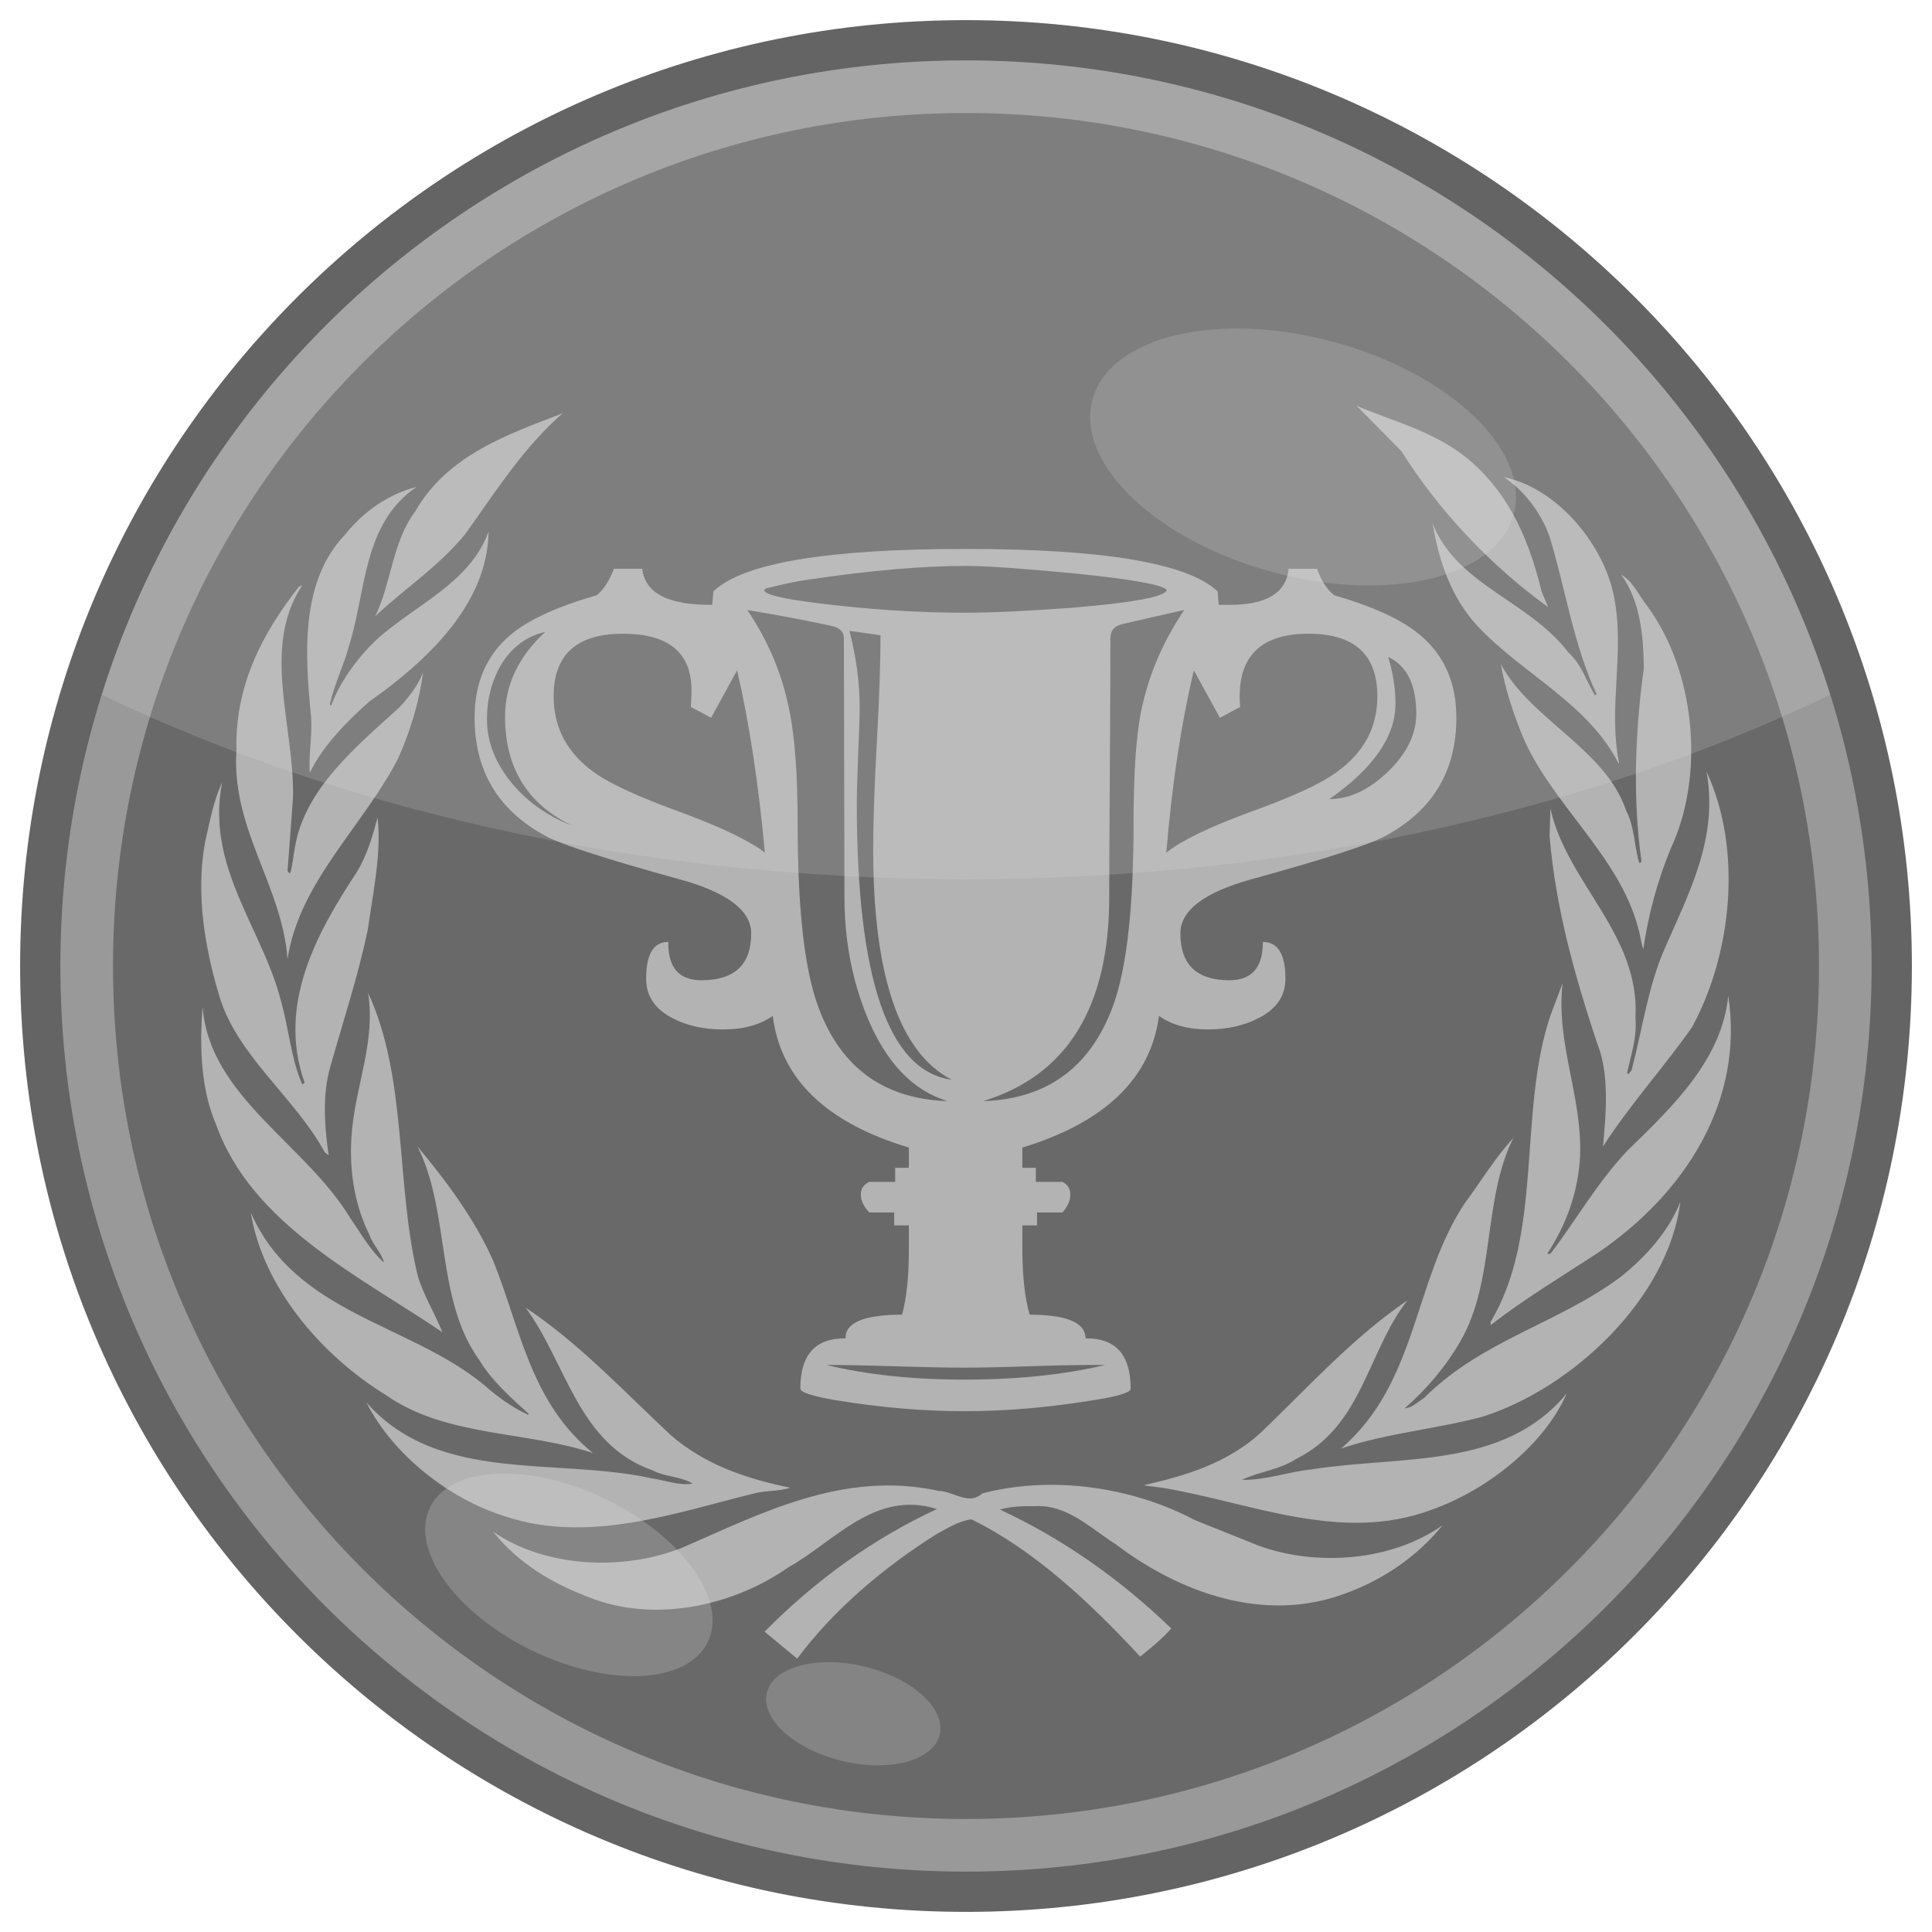
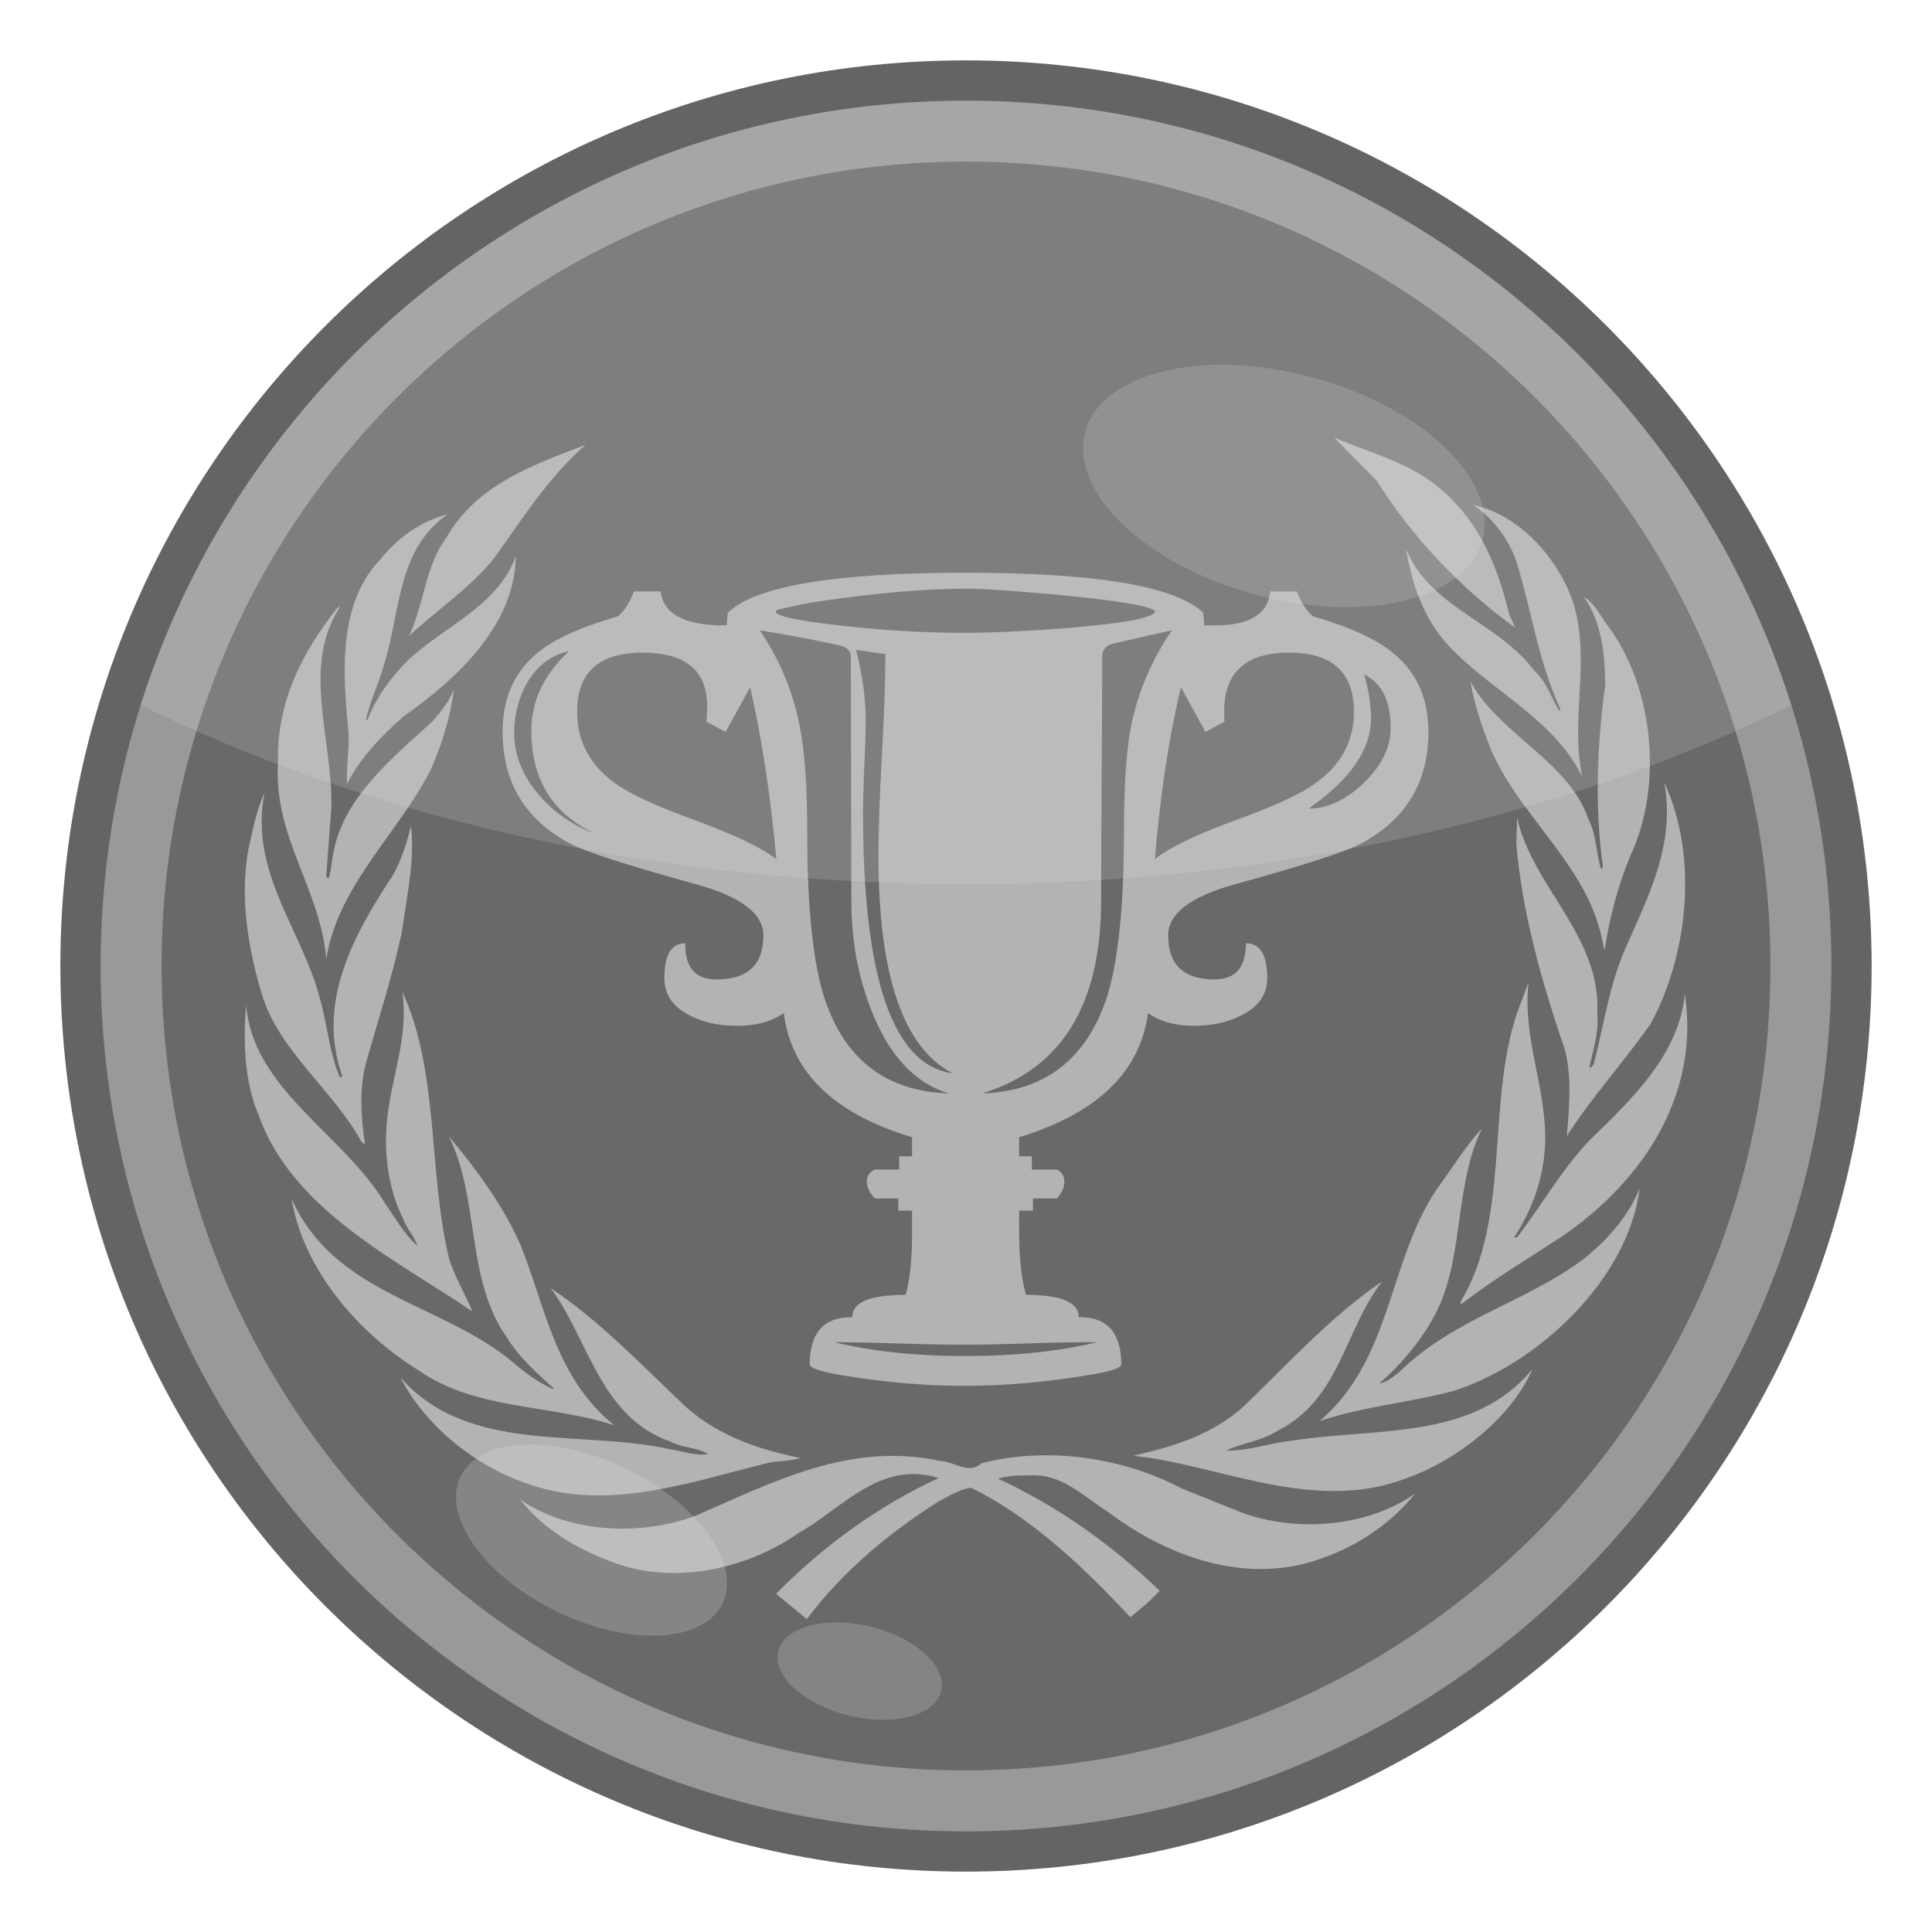
<svg xmlns="http://www.w3.org/2000/svg" version="1.0" width="100%" height="100%" viewBox="0 0 48 48" id="svg2383">
-   <defs id="defs2385">
-     <style type="text/css" id="style3433" />
-   </defs>
-   <g id="layer1">
-     <path d="M 47,24 C 47,36.703 36.703,47 24,47 C 11.297,47 1,36.703 1,24 C 1,11.297 11.297,1 24,1 C 36.703,1 47,11.297 47,24 L 47,24 z" id="path2393" style="opacity:1;fill:#999999;fill-opacity:1;fill-rule:evenodd;stroke:none;stroke-width:2;stroke-linecap:butt;stroke-linejoin:miter;marker:none;marker-start:none;marker-mid:none;marker-end:none;stroke-miterlimit:4;stroke-dasharray:none;stroke-dashoffset:0;stroke-opacity:1;visibility:visible;display:inline;overflow:visible;enable-background:accumulate" />
-     <path d="M 47,24 C 47,36.703 36.703,47 24,47 C 11.297,47 1,36.703 1,24 C 1,11.297 11.297,1 24,1 C 36.703,1 47,11.297 47,24 L 47,24 z" transform="matrix(0.9214043,0,0,0.9214043,1.886298,1.886298)" id="path3464" style="opacity:1;fill:#696969;fill-opacity:1;fill-rule:evenodd;stroke:none;stroke-width:2;stroke-linecap:butt;stroke-linejoin:miter;marker:none;marker-start:none;marker-mid:none;marker-end:none;stroke-miterlimit:4;stroke-dasharray:none;stroke-dashoffset:0;stroke-opacity:1;visibility:visible;display:inline;overflow:visible;enable-background:accumulate" />
-     <path d="M 33.704,10.082 L 34.82,11.211 C 35.733,12.672 37.034,14.056 38.465,15.085 L 38.304,14.709 C 38.016,13.525 37.57,12.382 36.584,11.5 C 35.744,10.746 34.685,10.498 33.704,10.082 z M 13.979,10.267 C 12.632,10.791 11.126,11.292 10.313,12.71 C 9.742,13.476 9.728,14.472 9.325,15.307 C 10.071,14.607 10.912,14.068 11.57,13.254 C 12.304,12.231 12.99,11.134 13.979,10.267 z M 37.367,11.856 C 37.9,12.213 38.299,12.769 38.499,13.335 C 38.899,14.64 39.092,16.018 39.665,17.243 L 39.628,17.276 C 39.413,16.934 39.307,16.519 38.973,16.218 C 37.975,14.91 36.236,14.567 35.592,13.015 C 35.755,13.942 36.04,14.817 36.691,15.535 C 37.815,16.746 39.447,17.461 40.216,18.973 L 40.226,18.96 C 39.939,17.532 40.394,16.156 40.082,14.742 C 39.809,13.492 38.676,12.124 37.367,11.856 z M 10.347,12.098 C 9.66,12.273 9.05,12.689 8.569,13.287 C 7.46,14.45 7.573,16.239 7.729,17.807 C 7.761,18.293 7.664,18.748 7.695,19.202 C 8.021,18.535 8.593,17.943 9.184,17.424 C 10.618,16.414 12.117,15.003 12.138,13.207 C 11.674,14.5 10.272,15.045 9.325,15.919 C 8.839,16.396 8.448,16.947 8.226,17.531 L 8.193,17.505 C 8.309,16.988 8.545,16.524 8.68,16.019 C 9.103,14.655 9.014,13.014 10.347,12.098 z M 40.277,14.275 C 40.746,14.93 40.829,15.752 40.841,16.597 C 40.627,18.159 40.558,19.812 40.781,21.392 C 40.781,21.42 40.754,21.439 40.727,21.439 C 40.598,21.022 40.612,20.537 40.404,20.149 C 39.899,18.615 38.042,17.896 37.289,16.503 C 37.395,17.11 37.587,17.689 37.81,18.247 C 38.515,19.955 40.226,21.244 40.7,23.056 C 40.754,23.223 40.767,23.427 40.828,23.577 C 40.955,22.709 41.183,21.871 41.507,21.087 C 42.374,19.236 42.112,16.665 40.922,15.052 C 40.712,14.79 40.578,14.451 40.277,14.275 z M 7.48,14.548 C 7.459,14.553 7.444,14.571 7.423,14.581 C 6.494,15.765 5.834,17.061 5.874,18.65 C 5.749,20.606 7.003,21.984 7.144,23.829 C 7.435,21.904 9.028,20.526 9.89,18.845 C 10.191,18.173 10.418,17.439 10.508,16.712 C 10.387,17.021 10.18,17.291 9.943,17.555 C 8.836,18.564 7.567,19.6 7.326,21.06 C 7.285,21.267 7.272,21.483 7.212,21.685 C 7.164,21.706 7.164,21.651 7.144,21.638 L 7.279,19.827 C 7.325,18.059 6.481,16.102 7.504,14.548 C 7.495,14.546 7.488,14.546 7.48,14.548 z M 42.397,19.168 C 42.7,20.817 41.957,22.194 41.362,23.56 C 40.943,24.509 40.805,25.577 40.535,26.594 L 40.455,26.688 L 40.425,26.655 C 40.519,26.213 40.674,25.786 40.633,25.284 C 40.747,23.21 38.93,21.937 38.519,20.089 L 38.499,20.781 C 38.654,22.591 39.133,24.266 39.679,25.915 C 39.993,26.681 39.899,27.678 39.826,28.486 C 40.479,27.465 41.331,26.527 42.037,25.522 C 43.027,23.707 43.302,21.112 42.397,19.168 z M 5.518,19.443 C 5.302,19.9 5.213,20.412 5.098,20.909 C 4.856,22.193 5.092,23.561 5.447,24.739 C 5.879,26.218 7.335,27.274 8.068,28.627 L 8.166,28.704 C 8.059,27.97 8.005,27.181 8.213,26.48 C 8.529,25.358 8.894,24.259 9.137,23.103 C 9.264,22.194 9.485,21.186 9.379,20.31 C 9.258,20.782 9.118,21.241 8.875,21.651 C 7.874,23.166 6.878,24.962 7.568,26.897 C 7.552,26.917 7.53,26.944 7.504,26.93 C 7.227,26.291 7.177,25.558 6.983,24.877 C 6.52,23.056 5.108,21.544 5.518,19.443 z M 38.822,24.427 L 38.519,25.233 C 37.708,27.643 38.351,30.651 37.034,32.841 L 37.034,32.922 C 37.894,32.255 38.804,31.713 39.699,31.127 C 41.87,29.646 43.336,27.355 42.938,24.739 C 42.784,26.306 41.595,27.464 40.425,28.594 C 39.67,29.401 39.165,30.303 38.519,31.151 L 38.439,31.151 C 38.916,30.424 39.213,29.614 39.258,28.704 C 39.304,27.198 38.652,25.928 38.822,24.427 z M 9.147,24.672 C 9.329,25.868 8.855,26.925 8.747,28.063 C 8.654,28.997 8.796,29.917 9.184,30.69 C 9.265,30.933 9.485,31.132 9.54,31.369 C 9.189,31.053 8.963,30.637 8.7,30.26 C 7.59,28.417 5.196,27.238 5.034,25.011 C 4.953,26.002 4.992,27.072 5.367,27.935 C 6.256,30.436 8.988,31.735 10.992,33.1 C 10.803,32.623 10.516,32.177 10.374,31.678 C 9.828,29.4 10.122,26.775 9.147,24.672 z M 37.599,28.271 C 37.126,28.788 36.79,29.359 36.385,29.904 C 35.114,31.829 35.223,34.355 33.318,35.989 C 34.443,35.606 35.681,35.507 36.839,35.196 C 39.078,34.485 41.453,32.246 41.748,29.857 C 41.474,30.563 40.902,31.217 40.277,31.715 C 38.716,32.885 36.831,33.286 35.387,34.726 C 35.232,34.828 35.077,34.981 34.9,34.988 C 35.441,34.518 35.929,33.94 36.271,33.342 C 37.16,31.836 36.825,29.822 37.599,28.271 z M 10.374,28.486 C 11.196,30.128 10.811,32.265 11.909,33.792 C 12.211,34.297 12.708,34.74 13.139,35.129 L 13.119,35.149 C 12.729,34.968 12.365,34.709 12.02,34.403 C 10.144,32.864 7.348,32.653 6.23,30.126 C 6.534,31.981 7.977,33.67 9.597,34.666 C 11.081,35.701 13.051,35.546 14.732,36.1 C 13.178,34.848 12.923,32.978 12.252,31.322 C 11.801,30.308 11.121,29.38 10.374,28.486 z M 34.967,32.307 C 33.616,33.229 32.532,34.433 31.315,35.603 C 30.488,36.349 29.48,36.658 28.442,36.893 L 28.442,36.907 L 28.862,36.961 C 31.033,37.312 33.312,38.361 35.579,37.505 C 36.898,37.041 38.347,35.937 38.926,34.618 C 37.368,36.51 34.826,36.155 32.605,36.504 C 32.008,36.564 31.458,36.779 30.854,36.766 C 31.277,36.563 31.792,36.516 32.202,36.248 C 33.858,35.422 33.965,33.592 34.967,32.307 z M 13.058,32.488 C 14.074,33.854 14.35,35.877 16.22,36.534 C 16.531,36.697 16.924,36.68 17.208,36.86 C 16.851,36.915 16.544,36.778 16.207,36.732 C 13.821,36.199 10.892,36.878 9.1,34.84 C 9.78,36.172 11.176,37.241 12.528,37.666 C 14.606,38.371 16.784,37.584 18.744,37.102 C 19.025,37.028 19.369,37.056 19.631,36.961 C 18.54,36.739 17.504,36.39 16.644,35.637 C 15.447,34.511 14.356,33.35 13.058,32.488 z M 26.106,36.89 C 25.531,36.891 24.958,36.959 24.406,37.102 C 24.056,37.416 23.695,37.048 23.324,37.041 C 20.95,36.523 18.903,37.605 16.933,38.459 C 15.465,39.037 13.543,38.945 12.252,38.056 C 12.891,38.857 13.746,39.348 14.628,39.682 C 16.268,40.336 18.22,39.894 19.577,38.947 C 20.742,38.293 21.743,37.006 23.277,37.492 C 21.716,38.217 20.286,39.234 18.996,40.539 L 19.806,41.208 C 20.747,39.948 21.998,38.917 23.264,38.117 C 23.538,37.969 23.829,37.786 24.134,37.747 C 25.688,38.506 27.074,39.807 28.328,41.158 C 28.595,40.942 28.881,40.709 29.1,40.459 C 27.799,39.202 26.375,38.218 24.843,37.505 C 25.097,37.431 25.387,37.415 25.686,37.421 C 26.512,37.369 27.074,37.956 27.713,38.362 C 29.289,39.557 31.396,40.345 33.415,39.592 C 34.32,39.268 35.196,38.693 35.838,37.895 C 34.59,38.782 32.71,38.934 31.254,38.395 L 29.688,37.767 C 28.644,37.212 27.372,36.888 26.106,36.89 z" id="path3254" style="fill:#b3b3b3" />
-     <path d="M 36.183,17.833 C 36.183,19.159 35.589,20.146 34.402,20.778 C 34.019,20.984 32.917,21.343 31.093,21.845 C 29.915,22.171 29.326,22.621 29.326,23.191 C 29.326,23.967 29.733,24.354 30.547,24.354 C 31.098,24.354 31.376,24.038 31.376,23.402 C 31.749,23.402 31.936,23.708 31.936,24.316 C 31.936,24.747 31.711,25.073 31.261,25.298 C 30.897,25.485 30.48,25.576 30.011,25.576 C 29.518,25.576 29.111,25.465 28.795,25.24 C 28.589,26.792 27.454,27.883 25.4,28.511 L 25.4,29.014 L 25.735,29.014 L 25.735,29.363 L 26.396,29.363 C 26.525,29.43 26.592,29.535 26.592,29.674 C 26.592,29.832 26.525,29.981 26.396,30.124 L 25.764,30.124 L 25.764,30.445 L 25.4,30.445 L 25.4,30.977 C 25.4,31.681 25.457,32.241 25.582,32.662 C 25.907,32.662 26.19,32.691 26.42,32.744 C 26.788,32.839 26.97,33.007 26.97,33.251 C 27.717,33.242 28.091,33.658 28.091,34.501 C 28.091,34.592 27.799,34.688 27.219,34.779 C 26.099,34.965 25.007,35.061 23.954,35.061 C 22.934,35.061 21.88,34.97 20.798,34.793 C 20.19,34.692 19.884,34.592 19.884,34.501 C 19.884,33.658 20.257,33.242 21.009,33.251 C 20.999,33.007 21.181,32.839 21.555,32.744 C 21.789,32.691 22.072,32.662 22.412,32.662 C 22.522,32.26 22.58,31.728 22.58,31.063 L 22.58,30.445 L 22.216,30.445 L 22.216,30.124 L 21.598,30.124 C 21.454,29.971 21.387,29.823 21.387,29.674 C 21.387,29.535 21.454,29.43 21.598,29.363 L 22.24,29.363 L 22.24,29.014 L 22.58,29.014 L 22.58,28.511 C 20.521,27.893 19.395,26.801 19.199,25.24 C 18.878,25.465 18.466,25.576 17.964,25.576 C 17.485,25.576 17.068,25.485 16.714,25.298 C 16.273,25.073 16.053,24.747 16.053,24.316 C 16.053,23.708 16.235,23.402 16.604,23.402 C 16.594,24.038 16.867,24.354 17.427,24.354 C 18.251,24.354 18.663,23.967 18.663,23.191 C 18.663,22.621 18.069,22.171 16.881,21.845 C 15.057,21.343 13.956,20.984 13.573,20.778 C 12.385,20.146 11.791,19.159 11.791,17.833 C 11.791,16.957 12.093,16.262 12.701,15.759 C 13.142,15.391 13.85,15.07 14.832,14.787 C 15.004,14.639 15.143,14.419 15.253,14.131 L 15.957,14.131 C 16.024,14.74 16.604,15.036 17.695,15.027 L 17.724,14.692 C 18.462,13.988 20.549,13.638 23.983,13.638 C 27.411,13.638 29.503,13.988 30.25,14.692 L 30.279,15.027 L 30.562,15.027 C 31.467,15.027 31.955,14.73 32.017,14.131 L 32.721,14.131 C 32.822,14.419 32.965,14.639 33.142,14.787 C 34.115,15.07 34.818,15.391 35.259,15.759 C 35.877,16.262 36.183,16.957 36.183,17.833 z M 34.22,17.301 C 34.22,16.262 33.65,15.745 32.51,15.745 C 31.275,15.745 30.71,16.353 30.811,17.565 L 30.308,17.833 L 29.661,16.655 C 29.345,17.981 29.116,19.494 28.977,21.185 C 29.331,20.897 30.011,20.562 31.021,20.189 C 32.089,19.806 32.812,19.475 33.195,19.193 C 33.88,18.709 34.22,18.077 34.22,17.301 L 34.22,17.301 z M 28.991,14.663 C 28.914,14.534 28.134,14.39 26.645,14.242 C 25.376,14.122 24.49,14.06 23.997,14.06 C 22.91,14.06 21.617,14.175 20.123,14.395 C 19.831,14.433 19.467,14.51 19.027,14.62 C 19.012,14.629 18.998,14.644 18.988,14.663 C 18.988,14.768 19.424,14.874 20.305,14.984 C 21.598,15.147 22.819,15.223 23.983,15.223 C 24.653,15.223 25.543,15.18 26.645,15.099 C 28.144,14.974 28.924,14.831 28.991,14.663 L 28.991,14.663 z M 29.422,15.156 C 29.369,15.166 28.852,15.281 27.88,15.506 C 27.684,15.554 27.588,15.669 27.588,15.855 C 27.588,16.569 27.583,17.637 27.574,19.068 C 27.564,20.5 27.559,21.568 27.559,22.281 C 27.559,25.02 26.515,26.715 24.428,27.357 C 26.046,27.304 27.133,26.485 27.684,24.905 C 28,23.976 28.163,22.497 28.163,20.457 C 28.163,19.269 28.22,18.35 28.345,17.694 C 28.531,16.784 28.89,15.941 29.422,15.156 L 29.422,15.156 z M 23.643,26.825 C 22.345,26.15 21.694,24.244 21.694,21.103 C 21.694,20.457 21.722,19.571 21.785,18.446 C 21.847,17.316 21.876,16.43 21.876,15.783 L 21.105,15.673 C 21.272,16.329 21.358,16.957 21.358,17.555 C 21.358,17.823 21.344,18.225 21.32,18.762 C 21.301,19.293 21.287,19.695 21.287,19.964 C 21.287,24.326 22.072,26.61 23.643,26.825 L 23.643,26.825 z M 23.547,27.357 C 22.675,27.098 22.01,26.394 21.54,25.255 C 21.167,24.34 20.98,23.349 20.98,22.281 L 20.966,15.855 C 20.966,15.697 20.861,15.592 20.655,15.549 C 19.994,15.405 19.295,15.276 18.567,15.156 C 19.098,15.941 19.448,16.784 19.62,17.694 C 19.75,18.34 19.817,19.26 19.817,20.457 C 19.817,22.497 19.975,23.976 20.291,24.905 C 20.832,26.485 21.919,27.304 23.547,27.357 L 23.547,27.357 z M 19.003,21.185 C 18.849,19.494 18.62,17.981 18.313,16.655 L 17.667,17.833 L 17.164,17.565 L 17.178,17.273 C 17.226,16.253 16.656,15.745 15.479,15.745 C 14.329,15.745 13.755,16.262 13.755,17.301 C 13.755,18.077 14.09,18.709 14.765,19.193 C 15.158,19.475 15.881,19.806 16.939,20.189 C 17.949,20.562 18.634,20.897 19.003,21.185 z M 14.219,20.514 C 13.103,19.978 12.548,19.078 12.548,17.804 C 12.548,17.019 12.878,16.32 13.544,15.702 C 13.084,15.803 12.72,16.076 12.448,16.516 C 12.218,16.918 12.098,17.368 12.098,17.862 C 12.098,18.441 12.313,18.982 12.744,19.49 C 13.137,19.949 13.63,20.289 14.219,20.514 z M 27.459,33.912 L 27.152,33.912 C 26.798,33.912 26.262,33.921 25.553,33.945 C 24.84,33.969 24.308,33.979 23.954,33.979 C 23.571,33.979 22.996,33.969 22.235,33.945 C 21.473,33.921 20.904,33.912 20.53,33.912 C 21.521,34.151 22.661,34.276 23.954,34.276 C 25.29,34.276 26.458,34.151 27.459,33.912 L 27.459,33.912 z M 34.488,16.32 C 34.608,16.712 34.67,17.1 34.67,17.483 C 34.67,18.297 34.124,19.087 33.028,19.853 C 33.526,19.853 34.009,19.628 34.483,19.174 C 34.953,18.719 35.187,18.24 35.187,17.737 C 35.187,17.014 34.957,16.545 34.488,16.32 L 34.488,16.32 z" id="path3437" style="fill:#b3b3b3" />
-     <path d="M 24,1 C 13.73,1 5.014,7.734 2.062,17.031 C 8.124,20.052 15.739,21.844 24,21.844 C 32.261,21.844 39.876,20.052 45.938,17.031 C 42.986,7.734 34.27,1 24,1 z" id="path3451" style="opacity:1;fill:#e6e6e6;fill-opacity:0.173;fill-rule:evenodd;stroke:none;stroke-width:2;stroke-linecap:butt;stroke-linejoin:miter;marker:none;marker-start:none;marker-mid:none;marker-end:none;stroke-miterlimit:4;stroke-dasharray:none;stroke-dashoffset:0;stroke-opacity:1;visibility:visible;display:inline;overflow:visible;enable-background:accumulate" />
-     <path d="M 34.675,10.696 C 34.675,12.329 32.247,13.654 29.252,13.654 C 26.257,13.654 23.829,12.329 23.829,10.696 C 23.829,9.062 26.257,7.738 29.252,7.738 C 32.247,7.738 34.675,9.062 34.675,10.696 L 34.675,10.696 z" transform="matrix(0.9647127,0.2633046,-0.2633046,0.9647127,6.970816,-6.667398)" id="path3456" style="opacity:1;fill:#e6e6e6;fill-opacity:0.182;fill-rule:evenodd;stroke:none;stroke-width:2;stroke-linecap:butt;stroke-linejoin:miter;marker:none;marker-start:none;marker-mid:none;marker-end:none;stroke-miterlimit:4;stroke-dasharray:none;stroke-dashoffset:0;stroke-opacity:1;visibility:visible;display:inline;overflow:visible;enable-background:accumulate" />
-     <path d="M 34.675,10.696 C 34.675,12.329 32.247,13.654 29.252,13.654 C 26.257,13.654 23.829,12.329 23.829,10.696 C 23.829,9.062 26.257,7.738 29.252,7.738 C 32.247,7.738 34.675,9.062 34.675,10.696 L 34.675,10.696 z" transform="matrix(0.6364256,0.3081278,-0.3081278,0.6364256,-1.188107,23.30554)" id="path3458" style="opacity:1;fill:#e6e6e6;fill-opacity:0.227;fill-rule:evenodd;stroke:none;stroke-width:2;stroke-linecap:butt;stroke-linejoin:miter;marker:none;marker-start:none;marker-mid:none;marker-end:none;stroke-miterlimit:4;stroke-dasharray:none;stroke-dashoffset:0;stroke-opacity:1;visibility:visible;display:inline;overflow:visible;enable-background:accumulate" />
-     <path d="M 34.675,10.696 C 34.675,12.329 32.247,13.654 29.252,13.654 C 26.257,13.654 23.829,12.329 23.829,10.696 C 23.829,9.062 26.257,7.738 29.252,7.738 C 32.247,7.738 34.675,9.062 34.675,10.696 L 34.675,10.696 z" transform="matrix(0.3958826,9.6084424e-2,-9.6084424e-2,0.3958826,10.64677,35.53204)" id="path3460" style="opacity:1;fill:#e6e6e6;fill-opacity:0.214;fill-rule:evenodd;stroke:none;stroke-width:2;stroke-linecap:butt;stroke-linejoin:miter;marker:none;marker-start:none;marker-mid:none;marker-end:none;stroke-miterlimit:4;stroke-dasharray:none;stroke-dashoffset:0;stroke-opacity:1;visibility:visible;display:inline;overflow:visible;enable-background:accumulate" />
-     <path d="M 47,24 C 47,36.703 36.703,47 24,47 C 11.297,47 1,36.703 1,24 C 1,11.297 11.297,1 24,1 C 36.703,1 47,11.297 47,24 L 47,24 z" id="path3462" style="opacity:1;fill:none;fill-opacity:1;fill-rule:evenodd;stroke:#646464;stroke-width:1;stroke-linecap:butt;stroke-linejoin:miter;marker:none;marker-start:none;marker-mid:none;marker-end:none;stroke-miterlimit:4;stroke-dasharray:none;stroke-dashoffset:0;stroke-opacity:1;visibility:visible;display:inline;overflow:visible;enable-background:accumulate" />
-   </g>
+   <defs id="defs2385" />
+   <path d="M 45.689,24 C 45.689,35.979 35.979,45.689 24,45.689 C 12.021,45.689 2.311,35.979 2.311,24 C 2.311,12.021 12.021,2.311 24,2.311 C 35.979,2.311 45.689,12.021 45.689,24 L 45.689,24 z" id="path2393" style="fill:#999999;fill-opacity:1;fill-rule:evenodd;stroke:none;stroke-width:2;stroke-linecap:butt;stroke-linejoin:miter;marker:none;marker-start:none;marker-mid:none;marker-end:none;stroke-miterlimit:4;stroke-dasharray:none;stroke-dashoffset:0;stroke-opacity:1;visibility:visible;display:inline;overflow:visible;enable-background:accumulate" />
+   <path d="M 43.985,24 C 43.985,35.037 35.037,43.985 24,43.985 C 12.963,43.985 4.015,35.037 4.015,24 C 4.015,12.963 12.963,4.015 24,4.015 C 35.037,4.015 43.985,12.963 43.985,24 L 43.985,24 z" id="path3464" style="fill:#696969;fill-opacity:1;fill-rule:evenodd;stroke:none;stroke-width:2;stroke-linecap:butt;stroke-linejoin:miter;marker:none;marker-start:none;marker-mid:none;marker-end:none;stroke-miterlimit:4;stroke-dasharray:none;stroke-dashoffset:0;stroke-opacity:1;visibility:visible;display:inline;overflow:visible;enable-background:accumulate" />
+   <path d="M 33.151,10.875 L 34.203,11.94 C 35.065,13.318 36.292,14.623 37.641,15.593 L 37.489,15.238 C 37.218,14.122 36.797,13.044 35.867,12.212 C 35.075,11.501 34.076,11.267 33.151,10.875 z M 14.55,11.049 C 13.28,11.544 11.859,12.016 11.093,13.353 C 10.555,14.076 10.541,15.015 10.161,15.802 C 10.865,15.142 11.658,14.634 12.278,13.866 C 12.97,12.902 13.617,11.867 14.55,11.049 z M 36.605,12.548 C 37.108,12.884 37.484,13.409 37.673,13.942 C 38.05,15.174 38.232,16.473 38.772,17.628 L 38.738,17.659 C 38.535,17.337 38.434,16.945 38.12,16.661 C 37.179,15.428 35.539,15.105 34.932,13.641 C 35.085,14.515 35.354,15.34 35.968,16.018 C 37.028,17.159 38.567,17.833 39.292,19.259 L 39.302,19.247 C 39.031,17.901 39.46,16.603 39.165,15.27 C 38.908,14.091 37.84,12.8 36.605,12.548 z M 11.125,12.776 C 10.477,12.942 9.902,13.334 9.448,13.898 C 8.403,14.994 8.509,16.681 8.656,18.16 C 8.687,18.618 8.594,19.048 8.625,19.475 C 8.932,18.846 9.471,18.288 10.028,17.799 C 11.38,16.847 12.794,15.516 12.814,13.822 C 12.376,15.041 11.054,15.555 10.161,16.379 C 9.703,16.829 9.334,17.349 9.125,17.9 L 9.094,17.875 C 9.203,17.387 9.426,16.95 9.553,16.474 C 9.951,15.188 9.868,13.64 11.125,12.776 z M 39.349,14.83 C 39.792,15.447 39.87,16.222 39.882,17.019 C 39.679,18.491 39.615,20.05 39.825,21.541 C 39.825,21.567 39.799,21.585 39.774,21.585 C 39.653,21.192 39.665,20.735 39.47,20.369 C 38.993,18.921 37.242,18.244 36.532,16.93 C 36.632,17.502 36.813,18.048 37.023,18.575 C 37.688,20.186 39.302,21.401 39.748,23.11 C 39.799,23.267 39.812,23.46 39.869,23.601 C 39.989,22.782 40.204,21.992 40.509,21.253 C 41.327,19.507 41.08,17.083 39.958,15.562 C 39.76,15.315 39.633,14.995 39.349,14.83 z M 8.422,15.086 C 8.402,15.091 8.387,15.108 8.368,15.118 C 7.491,16.234 6.869,17.457 6.907,18.955 C 6.789,20.8 7.972,22.099 8.105,23.838 C 8.379,22.024 9.881,20.724 10.694,19.139 C 10.978,18.505 11.192,17.812 11.277,17.127 C 11.162,17.419 10.967,17.673 10.744,17.922 C 9.7,18.874 8.503,19.851 8.276,21.227 C 8.238,21.423 8.225,21.626 8.168,21.817 C 8.123,21.836 8.124,21.785 8.105,21.772 L 8.232,20.064 C 8.276,18.397 7.479,16.552 8.444,15.086 C 8.436,15.085 8.428,15.084 8.422,15.086 z M 41.349,19.443 C 41.634,20.998 40.934,22.297 40.373,23.585 C 39.978,24.48 39.847,25.487 39.593,26.446 L 39.517,26.535 L 39.489,26.503 C 39.577,26.087 39.724,25.684 39.685,25.21 C 39.793,23.255 38.079,22.055 37.692,20.312 L 37.673,20.964 C 37.819,22.671 38.271,24.251 38.785,25.806 C 39.082,26.528 38.993,27.468 38.925,28.23 C 39.54,27.267 40.344,26.383 41.01,25.435 C 41.942,23.724 42.202,21.276 41.349,19.443 z M 6.571,19.703 C 6.367,20.133 6.283,20.616 6.175,21.085 C 5.947,22.296 6.17,23.586 6.505,24.697 C 6.912,26.091 8.284,27.087 8.976,28.363 L 9.068,28.436 C 8.967,27.743 8.916,27 9.113,26.339 C 9.411,25.28 9.754,24.245 9.984,23.154 C 10.104,22.297 10.312,21.346 10.212,20.521 C 10.098,20.965 9.966,21.398 9.737,21.785 C 8.793,23.213 7.853,24.907 8.504,26.732 C 8.489,26.751 8.468,26.776 8.444,26.763 C 8.182,26.161 8.136,25.469 7.953,24.827 C 7.516,23.11 6.185,21.684 6.571,19.703 z M 37.977,24.402 L 37.692,25.163 C 36.926,27.435 37.534,30.272 36.291,32.337 L 36.291,32.413 C 37.102,31.785 37.96,31.273 38.804,30.721 C 40.852,29.324 42.234,27.164 41.859,24.697 C 41.714,26.175 40.593,27.267 39.489,28.332 C 38.777,29.093 38.301,29.944 37.692,30.743 L 37.616,30.743 C 38.066,30.058 38.346,29.294 38.389,28.436 C 38.432,27.016 37.817,25.818 37.977,24.402 z M 9.993,24.634 C 10.165,25.762 9.718,26.759 9.616,27.831 C 9.528,28.712 9.662,29.58 10.028,30.309 C 10.105,30.538 10.313,30.725 10.364,30.949 C 10.033,30.651 9.82,30.259 9.572,29.903 C 8.525,28.165 6.267,27.054 6.115,24.954 C 6.038,25.888 6.075,26.897 6.429,27.711 C 7.267,30.069 9.843,31.294 11.733,32.581 C 11.555,32.132 11.285,31.711 11.15,31.241 C 10.636,29.092 10.913,26.617 9.993,24.634 z M 36.824,28.028 C 36.378,28.515 36.062,29.054 35.68,29.568 C 34.481,31.382 34.584,33.765 32.787,35.306 C 33.848,34.944 35.015,34.851 36.108,34.558 C 38.219,33.887 40.459,31.776 40.737,29.523 C 40.478,30.189 39.939,30.806 39.349,31.276 C 37.877,32.379 36.099,32.757 34.739,34.115 C 34.592,34.211 34.446,34.356 34.279,34.362 C 34.789,33.919 35.249,33.373 35.572,32.809 C 36.41,31.39 36.094,29.491 36.824,28.028 z M 11.15,28.23 C 11.926,29.779 11.563,31.794 12.598,33.234 C 12.883,33.71 13.352,34.128 13.758,34.495 L 13.739,34.514 C 13.371,34.343 13.028,34.099 12.703,33.811 C 10.933,32.359 8.297,32.16 7.243,29.777 C 7.529,31.527 8.89,33.119 10.418,34.058 C 11.817,35.034 13.675,34.888 15.26,35.411 C 13.795,34.23 13.554,32.467 12.921,30.905 C 12.496,29.948 11.855,29.074 11.15,28.23 z M 34.342,31.833 C 33.068,32.703 32.046,33.838 30.898,34.942 C 30.119,35.646 29.168,35.936 28.189,36.159 L 28.189,36.171 L 28.585,36.222 C 30.633,36.553 32.782,37.542 34.919,36.735 C 36.163,36.298 37.53,35.257 38.075,34.013 C 36.606,35.797 34.209,35.462 32.115,35.791 C 31.552,35.848 31.033,36.051 30.464,36.038 C 30.863,35.847 31.348,35.803 31.735,35.55 C 33.296,34.771 33.397,33.045 34.342,31.833 z M 13.682,32.004 C 14.639,33.292 14.9,35.2 16.664,35.82 C 16.957,35.974 17.327,35.957 17.595,36.127 C 17.259,36.179 16.969,36.05 16.651,36.007 C 14.401,35.504 11.638,36.144 9.949,34.223 C 10.59,35.478 11.907,36.486 13.181,36.888 C 15.141,37.553 17.195,36.81 19.044,36.355 C 19.309,36.286 19.633,36.312 19.88,36.222 C 18.851,36.013 17.874,35.684 17.063,34.974 C 15.934,33.912 14.905,32.817 13.682,32.004 z M 25.986,36.156 C 25.444,36.156 24.903,36.22 24.383,36.355 C 24.053,36.651 23.712,36.304 23.363,36.298 C 21.123,35.81 19.193,36.83 17.336,37.635 C 15.951,38.18 14.139,38.094 12.921,37.255 C 13.524,38.01 14.33,38.473 15.162,38.789 C 16.708,39.405 18.55,38.988 19.829,38.095 C 20.928,37.478 21.871,36.264 23.318,36.723 C 21.846,37.407 20.498,38.366 19.281,39.597 L 20.045,40.227 C 20.932,39.039 22.112,38.067 23.306,37.312 C 23.564,37.173 23.839,37.001 24.126,36.964 C 25.592,37.68 26.899,38.906 28.081,40.18 C 28.333,39.976 28.603,39.757 28.81,39.521 C 27.583,38.336 26.239,37.408 24.795,36.735 C 25.035,36.666 25.308,36.651 25.59,36.656 C 26.369,36.607 26.899,37.161 27.501,37.543 C 28.988,38.671 30.975,39.414 32.879,38.703 C 33.732,38.398 34.558,37.856 35.163,37.103 C 33.987,37.939 32.214,38.083 30.841,37.575 L 29.364,36.983 C 28.379,36.46 27.18,36.154 25.986,36.156 z" id="path3254" style="fill:#b3b3b3" />
+   <path d="M 35.489,18.184 C 35.489,19.435 34.929,20.365 33.809,20.961 C 33.448,21.155 32.409,21.494 30.689,21.968 C 29.578,22.275 29.023,22.7 29.023,23.237 C 29.023,23.969 29.407,24.334 30.174,24.334 C 30.693,24.334 30.955,24.036 30.955,23.436 C 31.308,23.436 31.484,23.725 31.484,24.298 C 31.484,24.705 31.271,25.012 30.847,25.224 C 30.504,25.4 30.111,25.486 29.668,25.486 C 29.203,25.486 28.82,25.382 28.522,25.17 C 28.327,26.633 27.257,27.662 25.32,28.254 L 25.32,28.728 L 25.636,28.728 L 25.636,29.057 L 26.259,29.057 C 26.381,29.121 26.444,29.22 26.444,29.351 C 26.444,29.5 26.381,29.64 26.259,29.775 L 25.663,29.775 L 25.663,30.078 L 25.32,30.078 L 25.32,30.579 C 25.32,31.243 25.374,31.771 25.492,32.169 C 25.799,32.169 26.065,32.196 26.282,32.245 C 26.63,32.336 26.801,32.494 26.801,32.724 C 27.506,32.715 27.858,33.108 27.858,33.903 C 27.858,33.988 27.582,34.079 27.036,34.164 C 25.979,34.341 24.95,34.431 23.956,34.431 C 22.995,34.431 22.001,34.345 20.981,34.178 C 20.407,34.083 20.118,33.988 20.118,33.903 C 20.118,33.108 20.47,32.715 21.179,32.724 C 21.17,32.494 21.342,32.336 21.694,32.245 C 21.915,32.196 22.182,32.169 22.502,32.169 C 22.606,31.789 22.66,31.288 22.66,30.66 L 22.66,30.078 L 22.317,30.078 L 22.317,29.775 L 21.735,29.775 C 21.599,29.631 21.536,29.491 21.536,29.351 C 21.536,29.22 21.599,29.121 21.735,29.057 L 22.34,29.057 L 22.34,28.728 L 22.66,28.728 L 22.66,28.254 C 20.719,27.671 19.658,26.642 19.473,25.17 C 19.17,25.382 18.782,25.486 18.308,25.486 C 17.856,25.486 17.463,25.4 17.129,25.224 C 16.714,25.012 16.506,24.705 16.506,24.298 C 16.506,23.725 16.677,23.436 17.025,23.436 C 17.016,24.036 17.274,24.334 17.802,24.334 C 18.579,24.334 18.967,23.969 18.967,23.237 C 18.967,22.7 18.407,22.275 17.287,21.968 C 15.567,21.494 14.528,21.155 14.167,20.961 C 13.047,20.365 12.487,19.435 12.487,18.184 C 12.487,17.358 12.772,16.703 13.345,16.229 C 13.76,15.881 14.429,15.579 15.354,15.312 C 15.517,15.172 15.648,14.965 15.752,14.694 L 16.416,14.694 C 16.479,15.267 17.025,15.547 18.055,15.538 L 18.082,15.222 C 18.777,14.558 20.746,14.229 23.984,14.229 C 27.217,14.229 29.19,14.558 29.894,15.222 L 29.921,15.538 L 30.188,15.538 C 31.041,15.538 31.502,15.258 31.56,14.694 L 32.224,14.694 C 32.319,14.965 32.454,15.172 32.622,15.312 C 33.538,15.579 34.202,15.881 34.617,16.229 C 35.2,16.703 35.489,17.358 35.489,18.184 z M 33.638,17.683 C 33.638,16.703 33.1,16.215 32.026,16.215 C 30.861,16.215 30.328,16.789 30.423,17.931 L 29.948,18.184 L 29.339,17.073 C 29.041,18.324 28.824,19.751 28.693,21.345 C 29.027,21.074 29.668,20.758 30.621,20.406 C 31.628,20.045 32.31,19.733 32.671,19.467 C 33.317,19.011 33.638,18.415 33.638,17.683 L 33.638,17.683 z M 28.707,15.195 C 28.634,15.073 27.898,14.938 26.494,14.798 C 25.298,14.685 24.462,14.626 23.997,14.626 C 22.972,14.626 21.753,14.734 20.344,14.942 C 20.069,14.978 19.725,15.05 19.31,15.154 C 19.296,15.163 19.283,15.177 19.274,15.195 C 19.274,15.294 19.685,15.394 20.516,15.498 C 21.735,15.651 22.886,15.723 23.984,15.723 C 24.616,15.723 25.456,15.683 26.494,15.606 C 27.907,15.489 28.643,15.353 28.707,15.195 L 28.707,15.195 z M 29.113,15.66 C 29.063,15.669 28.576,15.778 27.659,15.99 C 27.474,16.035 27.384,16.143 27.384,16.319 C 27.384,16.992 27.379,17.999 27.37,19.349 C 27.361,20.699 27.357,21.706 27.357,22.379 C 27.357,24.962 26.372,26.56 24.403,27.165 C 25.93,27.116 26.955,26.344 27.474,24.854 C 27.772,23.978 27.925,22.582 27.925,20.659 C 27.925,19.539 27.98,18.672 28.097,18.053 C 28.273,17.195 28.612,16.401 29.113,15.66 L 29.113,15.66 z M 23.663,26.664 C 22.439,26.028 21.825,24.23 21.825,21.268 C 21.825,20.659 21.852,19.823 21.911,18.762 C 21.97,17.697 21.997,16.861 21.997,16.252 L 21.27,16.148 C 21.428,16.766 21.509,17.358 21.509,17.922 C 21.509,18.175 21.495,18.555 21.473,19.06 C 21.455,19.561 21.441,19.941 21.441,20.194 C 21.441,24.307 22.182,26.461 23.663,26.664 L 23.663,26.664 z M 23.573,27.165 C 22.751,26.922 22.123,26.258 21.681,25.183 C 21.328,24.321 21.152,23.386 21.152,22.379 L 21.139,16.319 C 21.139,16.17 21.039,16.071 20.845,16.03 C 20.222,15.895 19.563,15.773 18.877,15.66 C 19.378,16.401 19.707,17.195 19.87,18.053 C 19.992,18.663 20.055,19.53 20.055,20.659 C 20.055,22.582 20.204,23.978 20.502,24.854 C 21.012,26.344 22.037,27.116 23.573,27.165 L 23.573,27.165 z M 19.287,21.345 C 19.143,19.751 18.926,18.324 18.637,17.073 L 18.028,18.184 L 17.553,17.931 L 17.567,17.656 C 17.612,16.694 17.075,16.215 15.964,16.215 C 14.88,16.215 14.339,16.703 14.339,17.683 C 14.339,18.415 14.655,19.011 15.291,19.467 C 15.662,19.733 16.343,20.045 17.341,20.406 C 18.294,20.758 18.94,21.074 19.287,21.345 z M 14.776,20.713 C 13.724,20.207 13.201,19.358 13.201,18.157 C 13.201,17.417 13.512,16.757 14.14,16.175 C 13.706,16.27 13.363,16.527 13.106,16.943 C 12.889,17.322 12.776,17.746 12.776,18.211 C 12.776,18.758 12.979,19.268 13.386,19.747 C 13.756,20.18 14.221,20.501 14.776,20.713 z M 27.262,33.347 L 26.973,33.347 C 26.639,33.347 26.133,33.356 25.465,33.379 C 24.792,33.401 24.291,33.41 23.956,33.41 C 23.595,33.41 23.053,33.401 22.335,33.379 C 21.617,33.356 21.08,33.347 20.728,33.347 C 21.663,33.573 22.737,33.69 23.956,33.69 C 25.216,33.69 26.318,33.573 27.262,33.347 L 27.262,33.347 z M 33.89,16.757 C 34.003,17.128 34.062,17.493 34.062,17.855 C 34.062,18.622 33.547,19.367 32.513,20.09 C 32.983,20.09 33.439,19.878 33.886,19.449 C 34.328,19.02 34.55,18.568 34.55,18.094 C 34.55,17.412 34.333,16.97 33.89,16.757 L 33.89,16.757 z" id="path3437" style="fill:#b3b3b3" />
+   <path d="M 24,2.311 C 14.315,2.311 6.096,8.661 3.313,17.428 C 9.029,20.277 16.21,21.967 24,21.967 C 31.79,21.967 38.971,20.277 44.687,17.428 C 41.904,8.661 33.685,2.311 24,2.311 z" id="path3451" style="fill:#e6e6e6;fill-opacity:0.173;fill-rule:evenodd;stroke:none;stroke-width:2;stroke-linecap:butt;stroke-linejoin:miter;marker:none;marker-start:none;marker-mid:none;marker-end:none;stroke-miterlimit:4;stroke-dasharray:none;stroke-dashoffset:0;stroke-opacity:1;visibility:visible;display:inline;overflow:visible;enable-background:accumulate" />
+   <path d="M 36.831,13.42 C 36.425,14.906 33.887,15.508 31.163,14.765 C 28.438,14.021 26.558,12.213 26.963,10.727 C 27.369,9.241 29.907,8.639 32.632,9.383 C 35.356,10.126 37.236,11.934 36.831,13.42 L 36.831,13.42 z" id="path3456" style="fill:#e6e6e6;fill-opacity:0.182;fill-rule:evenodd;stroke:none;stroke-width:2;stroke-linecap:butt;stroke-linejoin:miter;marker:none;marker-start:none;marker-mid:none;marker-end:none;stroke-miterlimit:4;stroke-dasharray:none;stroke-dashoffset:0;stroke-opacity:1;visibility:visible;display:inline;overflow:visible;enable-background:accumulate" />
+   <path d="M 17.95,39.84 C 17.475,40.82 15.633,40.91 13.836,40.039 C 12.038,39.169 10.966,37.669 11.44,36.688 C 11.915,35.708 13.757,35.618 15.555,36.489 C 17.352,37.359 18.425,38.859 17.95,39.84 L 17.95,39.84 z" id="path3458" style="fill:#e6e6e6;fill-opacity:0.227;fill-rule:evenodd;stroke:none;stroke-width:2;stroke-linecap:butt;stroke-linejoin:miter;marker:none;marker-start:none;marker-mid:none;marker-end:none;stroke-miterlimit:4;stroke-dasharray:none;stroke-dashoffset:0;stroke-opacity:1;visibility:visible;display:inline;overflow:visible;enable-background:accumulate" />
+   <path d="M 23.384,42.01 C 23.236,42.62 22.209,42.894 21.091,42.623 C 19.973,42.351 19.186,41.637 19.334,41.027 C 19.482,40.417 20.509,40.143 21.627,40.414 C 22.745,40.685 23.532,41.4 23.384,42.01 L 23.384,42.01 z" id="path3460" style="fill:#e6e6e6;fill-opacity:0.214;fill-rule:evenodd;stroke:none;stroke-width:2;stroke-linecap:butt;stroke-linejoin:miter;marker:none;marker-start:none;marker-mid:none;marker-end:none;stroke-miterlimit:4;stroke-dasharray:none;stroke-dashoffset:0;stroke-opacity:1;visibility:visible;display:inline;overflow:visible;enable-background:accumulate" />
+   <path d="M 46,24 A 22,22 0 1 1 2,24 A 22,22 0 1 1 46,24 z" id="path2400" style="opacity:1;fill:none;fill-opacity:1;fill-rule:evenodd;stroke:#646464;stroke-width:1;stroke-linecap:butt;stroke-linejoin:miter;marker:none;marker-start:none;marker-mid:none;marker-end:none;stroke-miterlimit:4;stroke-dasharray:none;stroke-dashoffset:0;stroke-opacity:1;visibility:visible;display:inline;overflow:visible;enable-background:accumulate" />
</svg>
